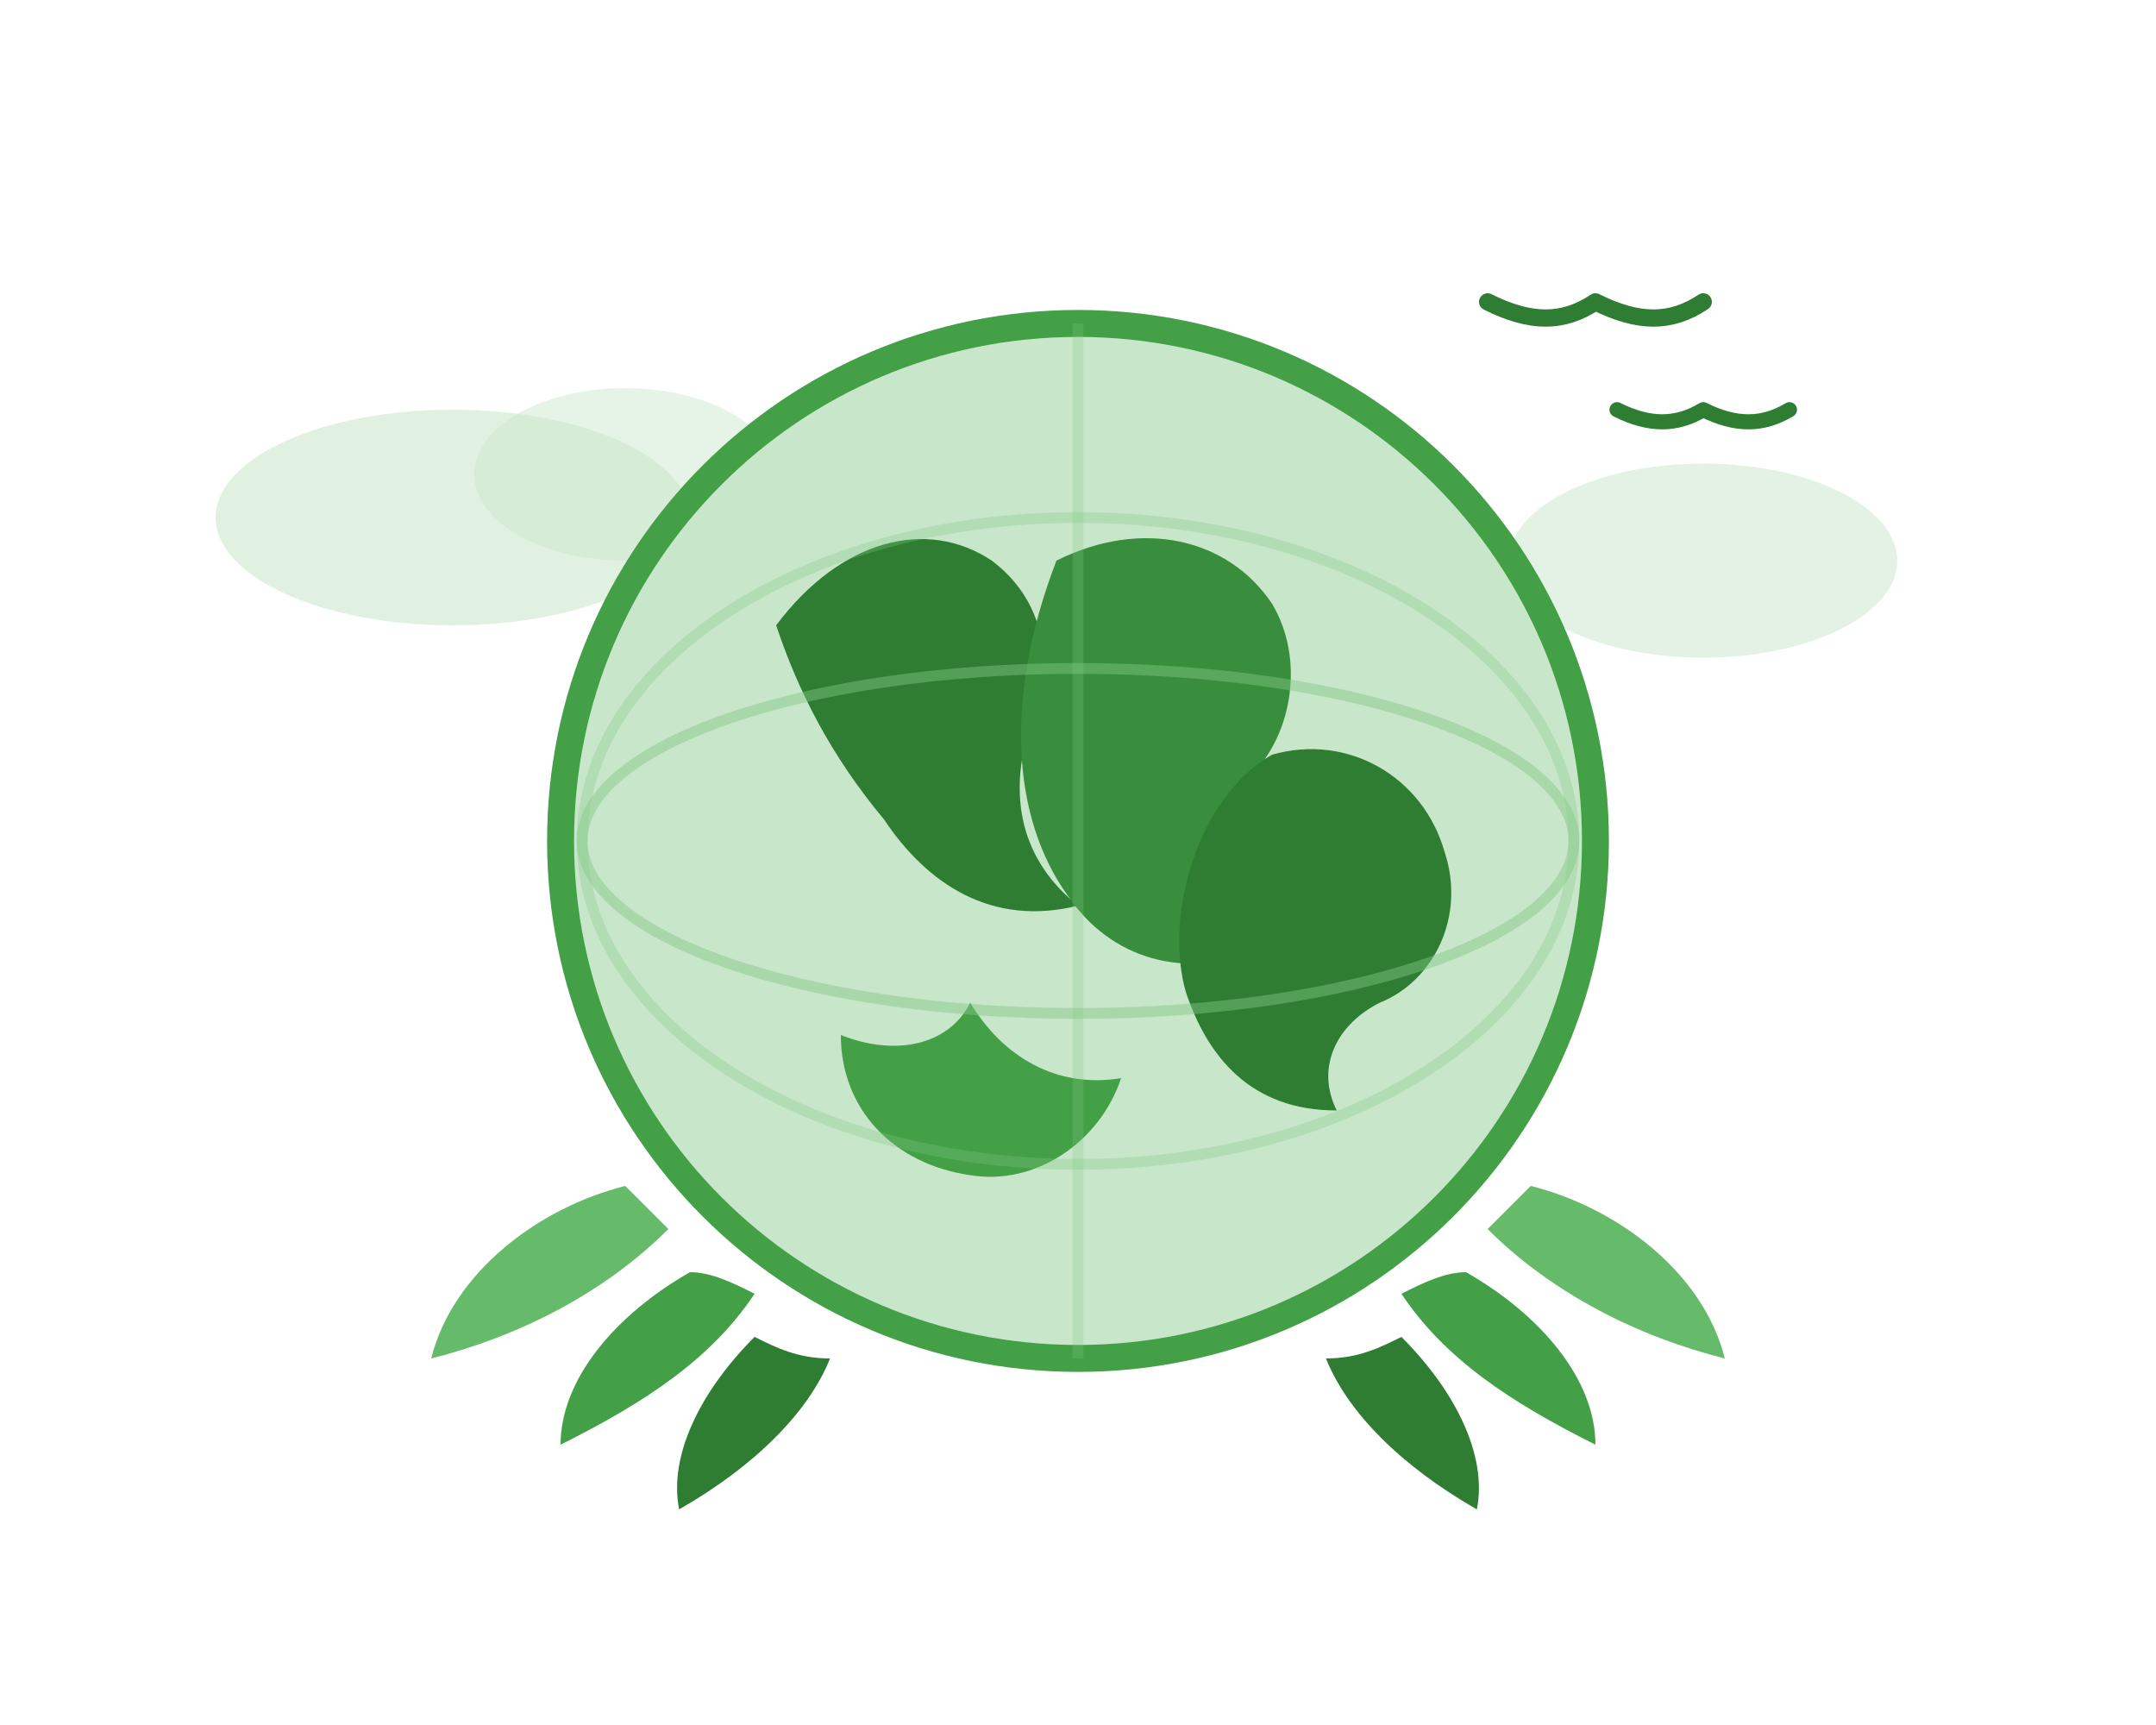
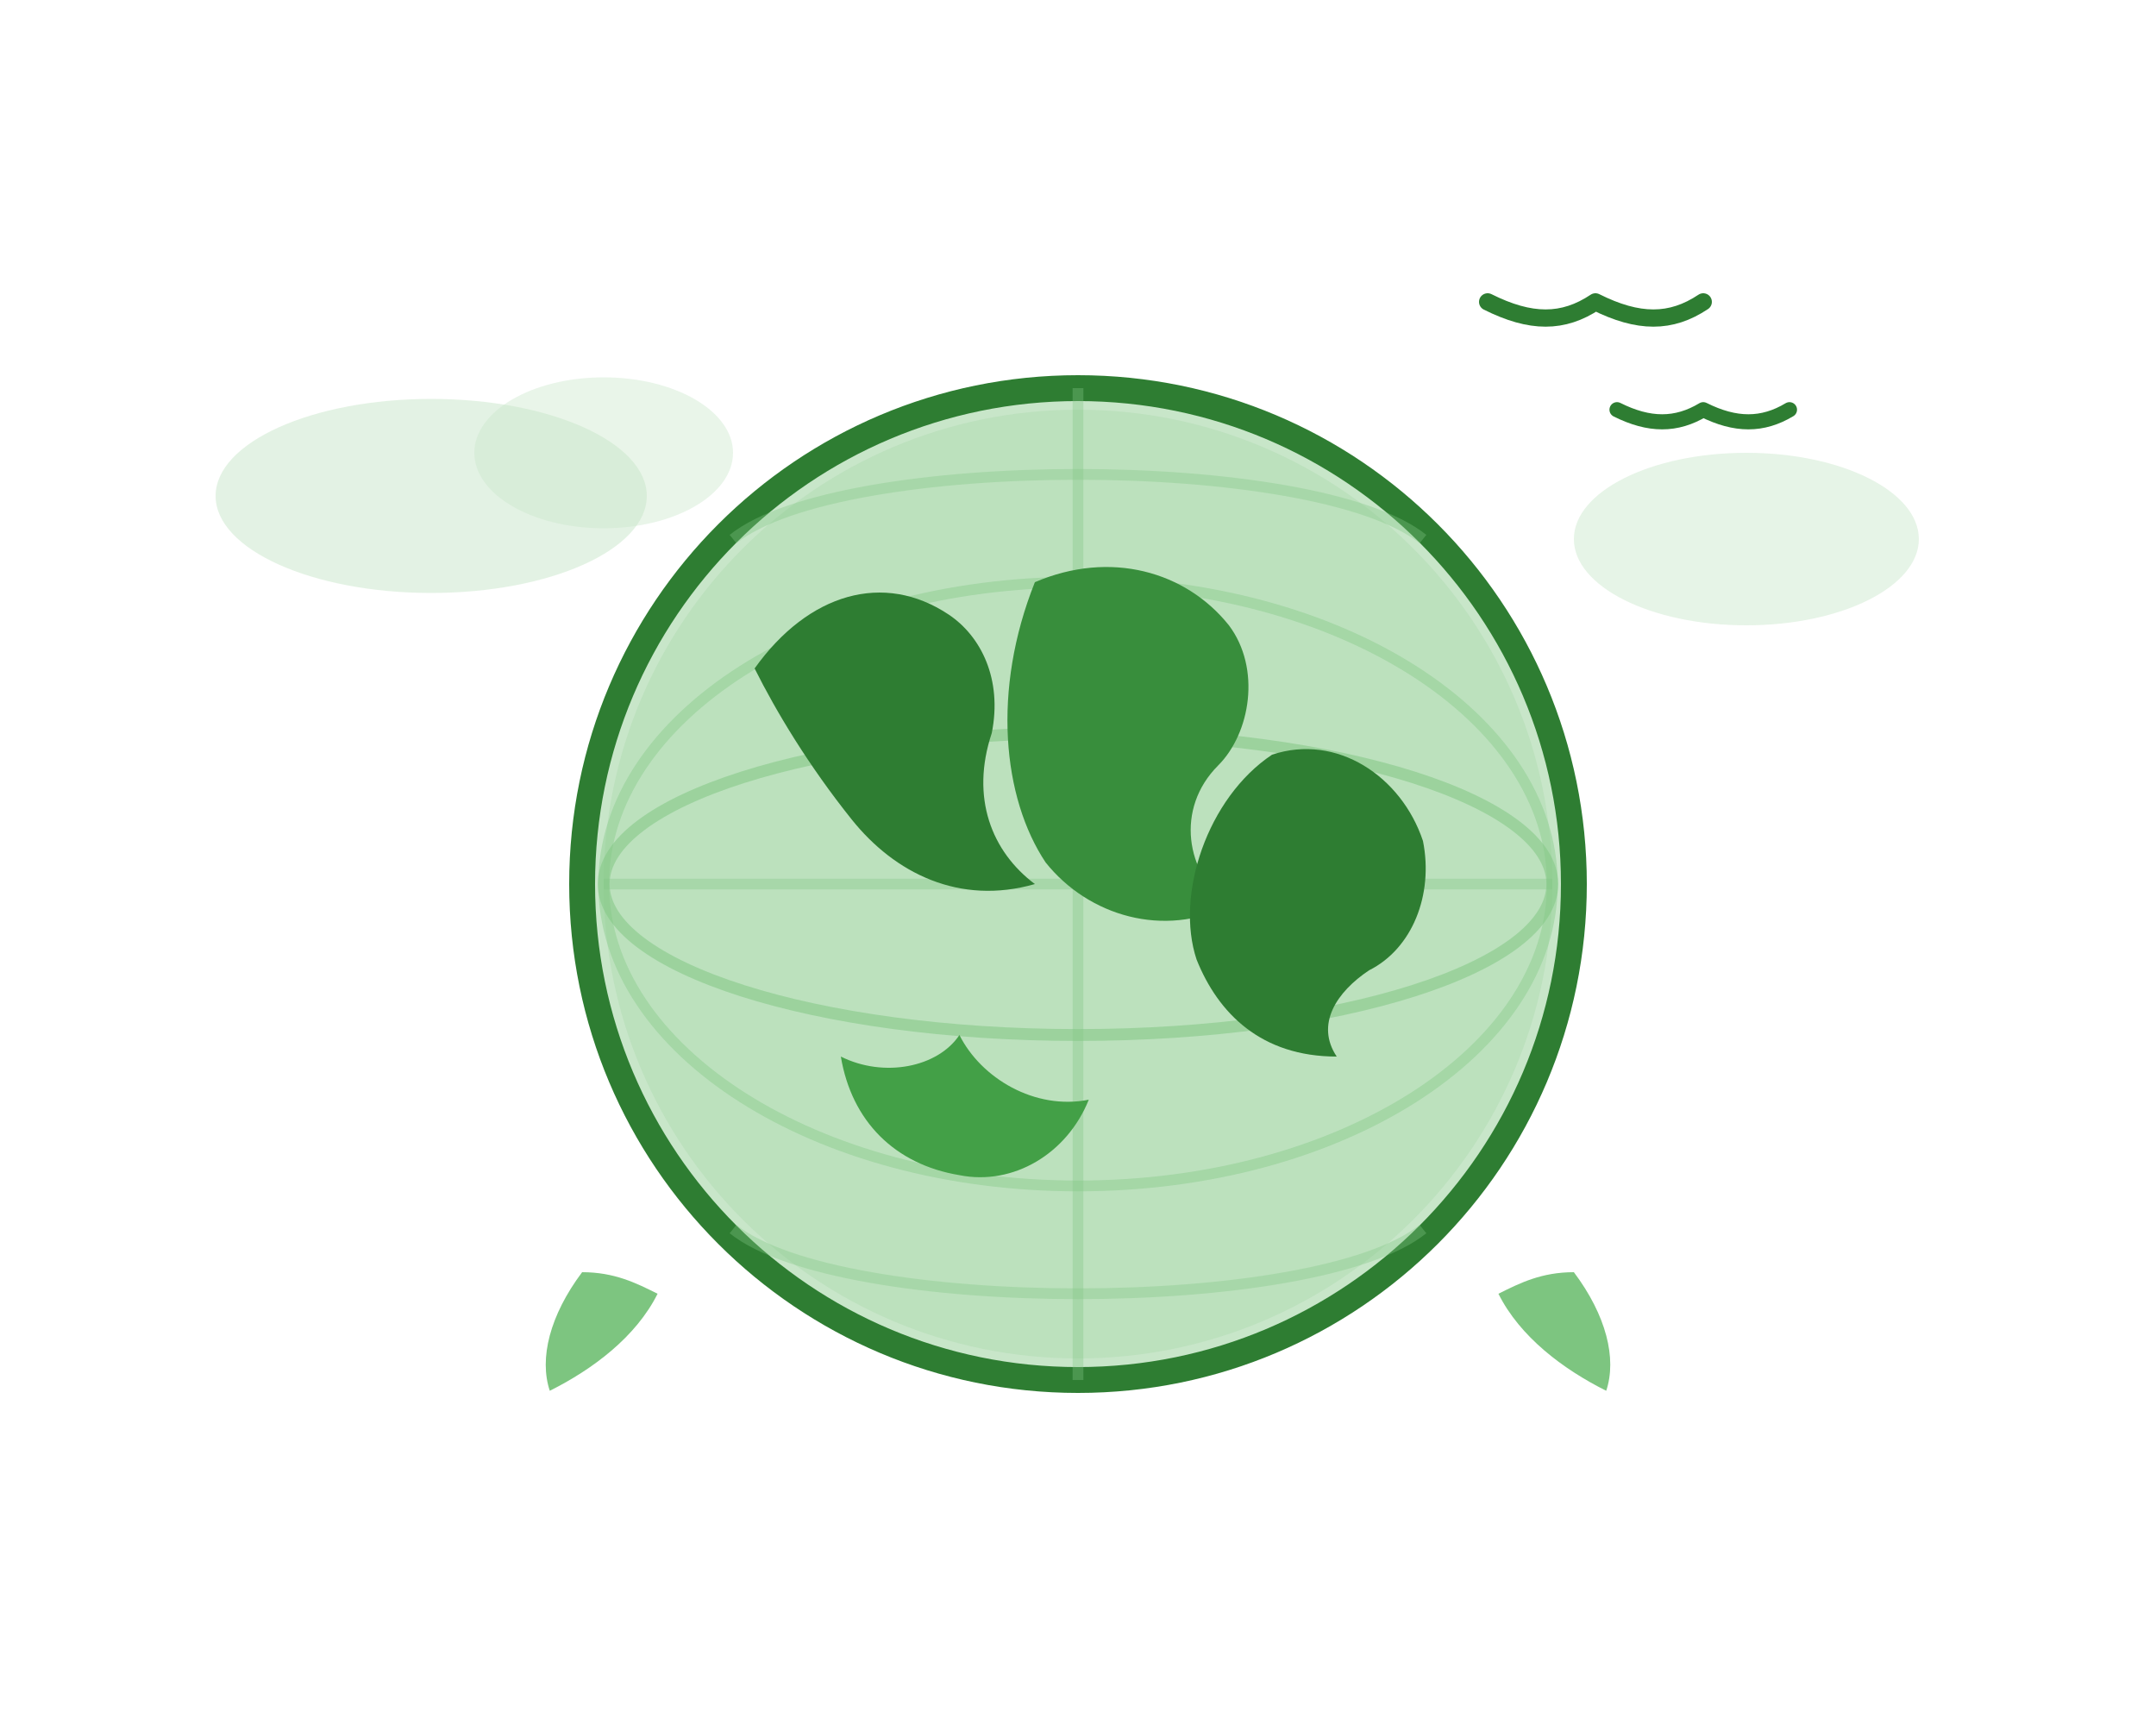
<svg xmlns="http://www.w3.org/2000/svg" viewBox="0 0 200 160" fill="none" role="img" aria-label="Green earth impact">
-   <ellipse cx="42" cy="48" rx="22" ry="10" fill="#C8E6C9" opacity="0.55" />
-   <ellipse cx="58" cy="44" rx="14" ry="8" fill="#C8E6C9" opacity="0.45" />
-   <ellipse cx="158" cy="52" rx="18" ry="9" fill="#C8E6C9" opacity="0.5" />
+   <ellipse cx="40" cy="46" rx="20" ry="9" fill="#C8E6C9" opacity="0.5" />
+   <ellipse cx="56" cy="42" rx="12" ry="7" fill="#C8E6C9" opacity="0.4" />
+   <ellipse cx="162" cy="50" rx="16" ry="8" fill="#C8E6C9" opacity="0.45" />
  <path d="M138 28c4 2 7 2 10 0M148 28c4 2 7 2 10 0" stroke="#2E7D32" stroke-width="1.6" stroke-linecap="round" />
  <path d="M150 38c3 1.5 5.5 1.5 8 0M158 38c3 1.5 5.5 1.5 8 0" stroke="#2E7D32" stroke-width="1.4" stroke-linecap="round" />
-   <circle cx="100" cy="78" r="48" fill="#C8E6C9" />
-   <circle cx="100" cy="78" r="48" stroke="#43A047" stroke-width="2.5" fill="none" />
-   <path d="M72 58c6-8 14-10 20-6 4 3 6 8 4 14-3 8-1 14 4 18-8 2-14-2-18-8-5-6-8-12-10-18z" fill="#2E7D32" />
-   <path d="M98 52c8-4 16-2 20 4 3 5 2 12-2 16-5 5-4 12 1 16-7 3-14 1-18-5-5-7-6-18-1-31z" fill="#388E3C" />
-   <path d="M118 70c7-2 14 2 16 9 2 6-1 12-6 14-4 2-6 6-4 10-8 0-12-5-14-11-2-7 1-18 8-22z" fill="#2E7D32" />
-   <path d="M78 96c5 2 10 1 12-3 3 5 8 8 14 7-2 6-8 10-14 9-7-1-12-6-12-13z" fill="#43A047" />
-   <ellipse cx="100" cy="78" rx="46" ry="16" stroke="#81C784" stroke-width="1" opacity="0.45" fill="none" />
-   <ellipse cx="100" cy="78" rx="46" ry="30" stroke="#81C784" stroke-width="1" opacity="0.3" fill="none" />
-   <path d="M100 30v96" stroke="#81C784" stroke-width="1" opacity="0.25" />
-   <path d="M58 110c-8 2-16 8-18 16 8-2 16-6 22-12-2-2-3-3-4-4z" fill="#66BB6A" />
-   <path d="M64 118c-7 4-12 10-12 16 8-4 14-8 18-14-2-1-4-2-6-2z" fill="#43A047" />
-   <path d="M70 124c-5 5-8 11-7 16 7-4 12-9 14-14-3 0-5-1-7-2z" fill="#2E7D32" />
-   <path d="M142 110c8 2 16 8 18 16-8-2-16-6-22-12 2-2 3-3 4-4z" fill="#66BB6A" />
-   <path d="M136 118c7 4 12 10 12 16-8-4-14-8-18-14 2-1 4-2 6-2z" fill="#43A047" />
-   <path d="M130 124c5 5 8 11 7 16-7-4-12-9-14-14 3 0 5-1 7-2z" fill="#2E7D32" />
+   <circle cx="100" cy="82" r="46" fill="#C8E6C9" />
+   <circle cx="100" cy="82" r="46" stroke="#2E7D32" stroke-width="2.4" fill="none" />
+   <circle cx="100" cy="82" r="44" fill="#A5D6A7" opacity="0.35" />
+   <ellipse cx="100" cy="82" rx="44" ry="14" stroke="#81C784" stroke-width="1.1" opacity="0.55" fill="none" />
+   <ellipse cx="100" cy="82" rx="44" ry="28" stroke="#81C784" stroke-width="1" opacity="0.4" fill="none" />
+   <path d="M100 36v92" stroke="#81C784" stroke-width="1" opacity="0.35" />
+   <path d="M56 82h88" stroke="#81C784" stroke-width="1" opacity="0.35" />
+   <path d="M68 50c10-8 54-8 64 0" stroke="#81C784" stroke-width="1" opacity="0.35" fill="none" />
+   <path d="M68 114c10 8 54 8 64 0" stroke="#81C784" stroke-width="1" opacity="0.35" fill="none" />
+   <path d="M70 62c5-7 12-9 18-5 3 2 5 6 4 11-2 6 0 11 4 14-7 2-13-1-17-6-4-5-7-10-9-14z" fill="#2E7D32" />
+   <path d="M96 54c7-3 14-1 18 4 3 4 2 10-1 13-4 4-3 10 1 13-6 3-13 1-17-4-4-6-5-16-1-26z" fill="#388E3C" />
+   <path d="M118 70c6-2 12 2 14 8 1 5-1 10-5 12-3 2-5 5-3 8-7 0-11-4-13-9-2-6 1-15 7-19z" fill="#2E7D32" />
+   <path d="M78 98c4 2 9 1 11-2 2 4 7 7 12 6-2 5-7 8-12 7-6-1-10-5-11-11z" fill="#43A047" />
+   <path d="M54 118c-3 4-4 8-3 11 4-2 8-5 10-9-2-1-4-2-7-2z" fill="#66BB6A" opacity="0.85" />
+   <path d="M146 118c3 4 4 8 3 11-4-2-8-5-10-9 2-1 4-2 7-2z" fill="#66BB6A" opacity="0.85" />
</svg>
